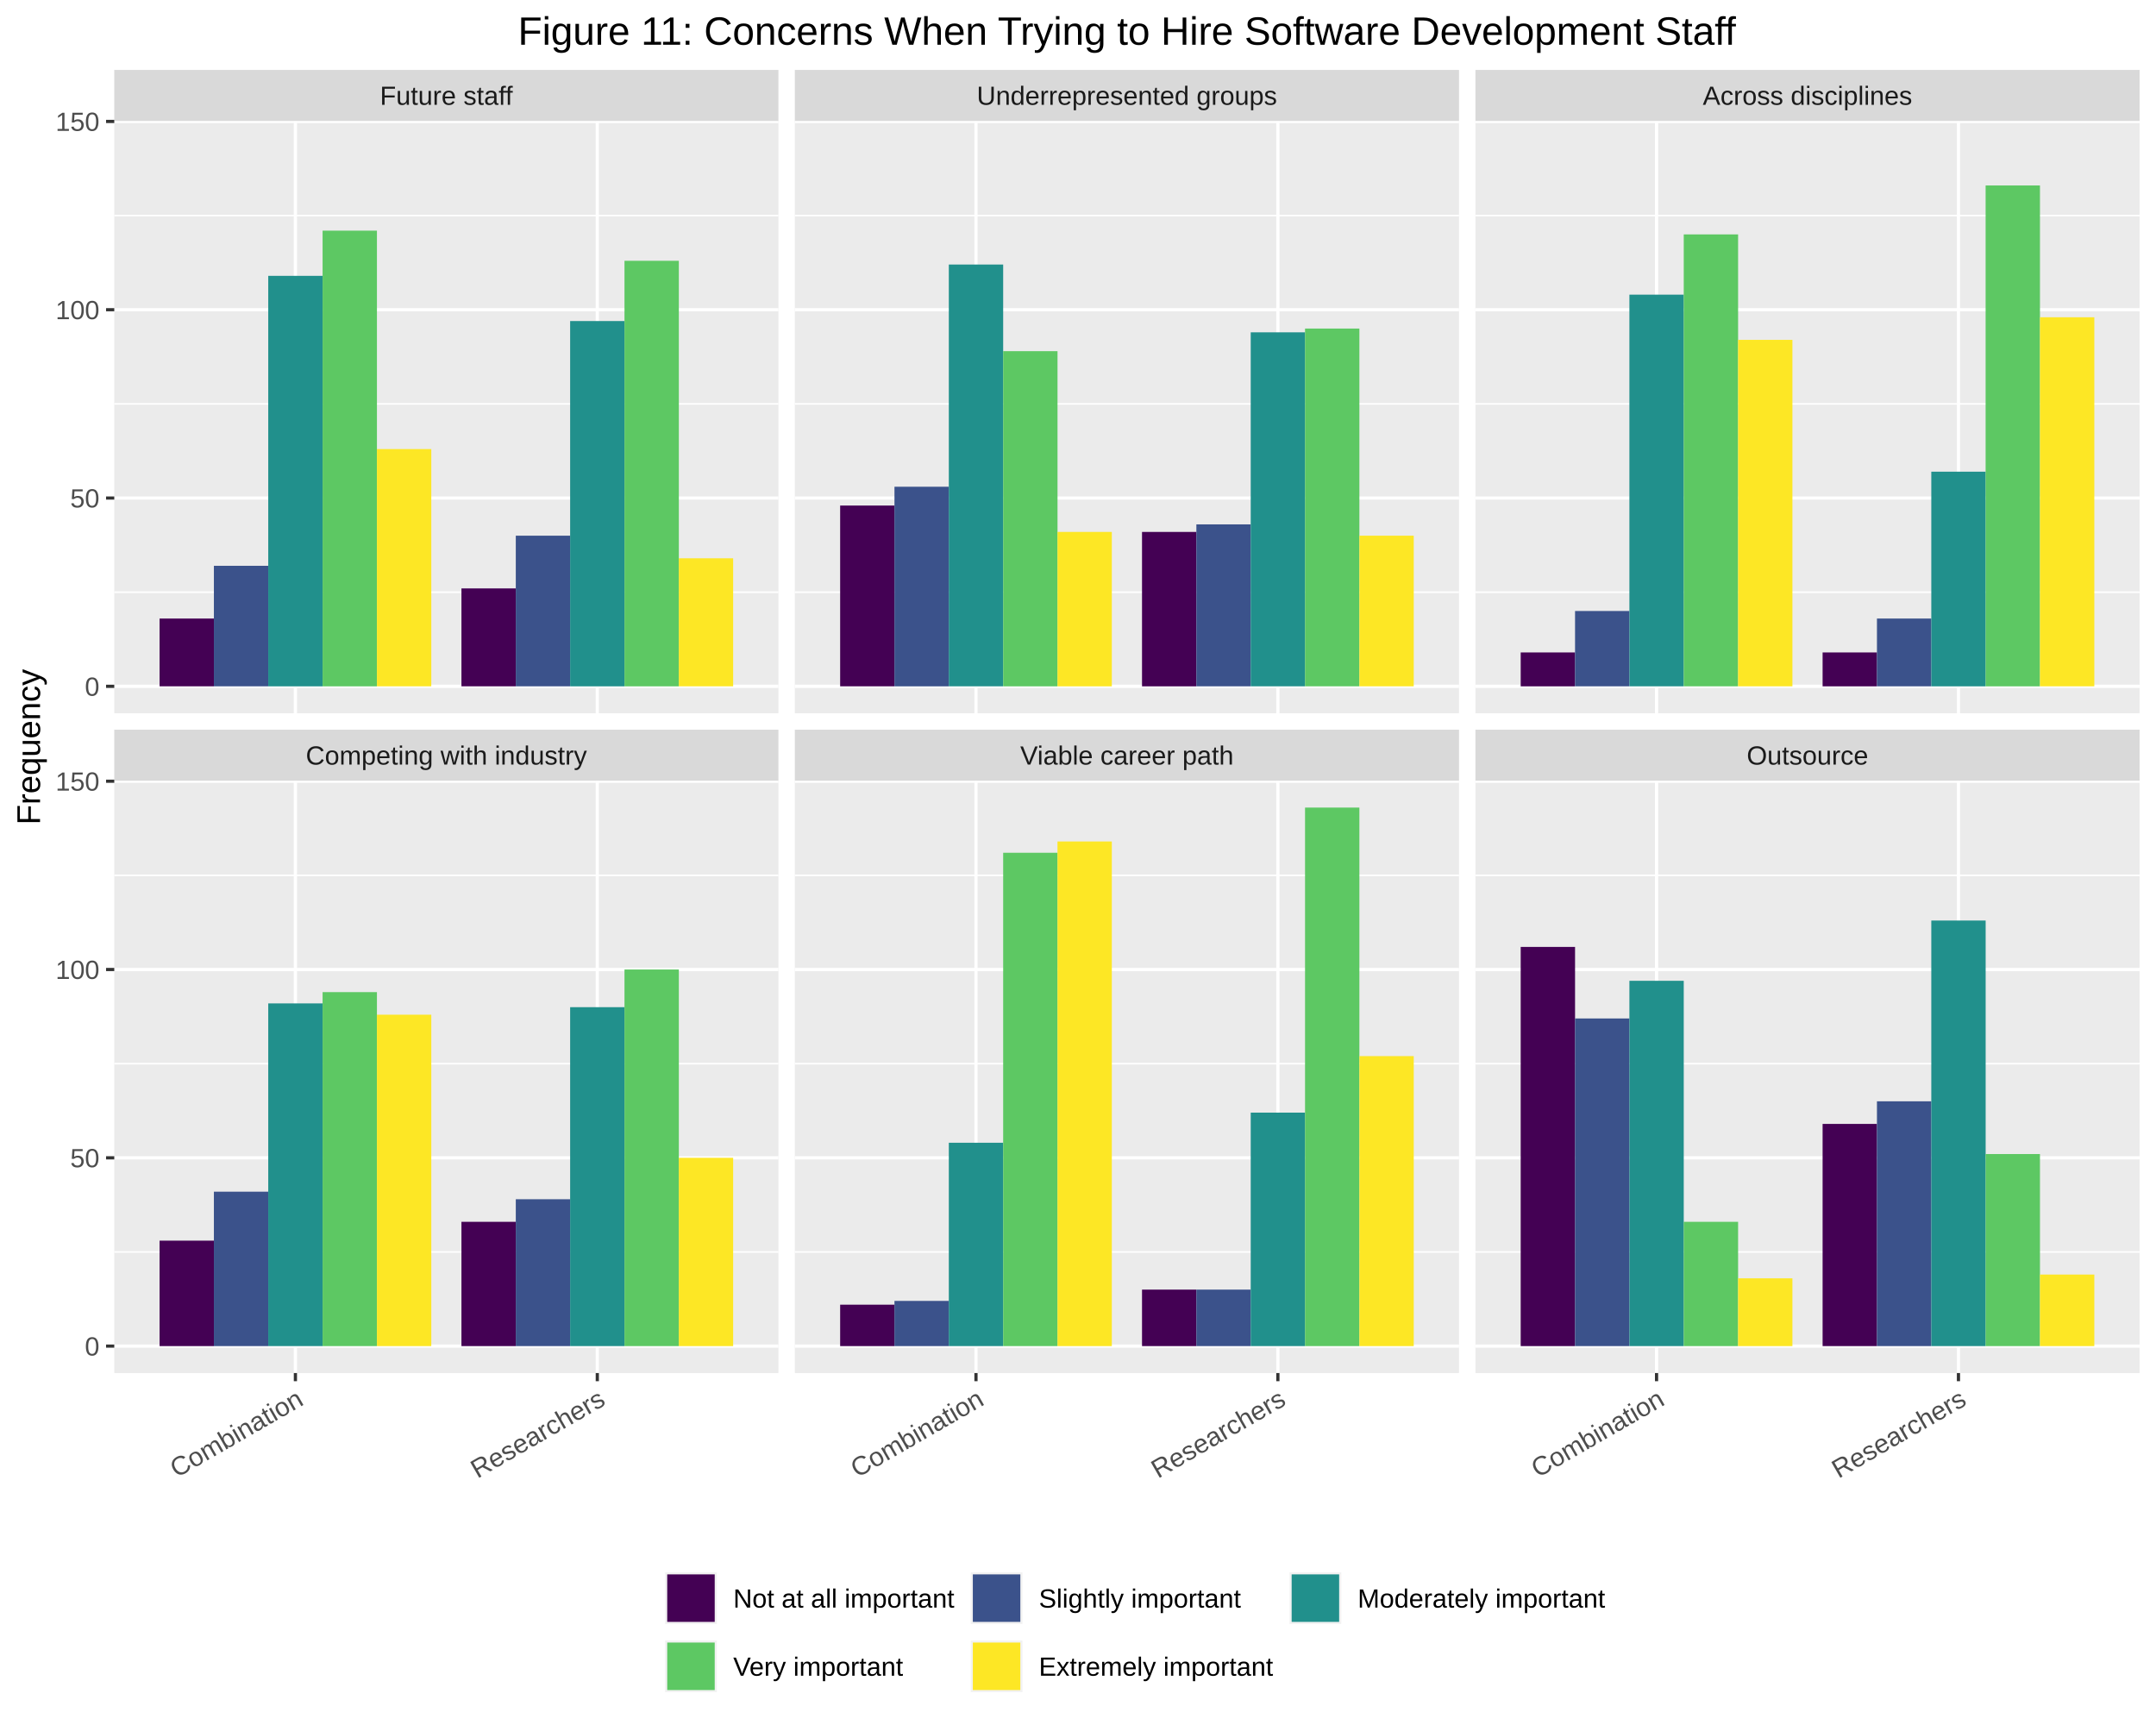
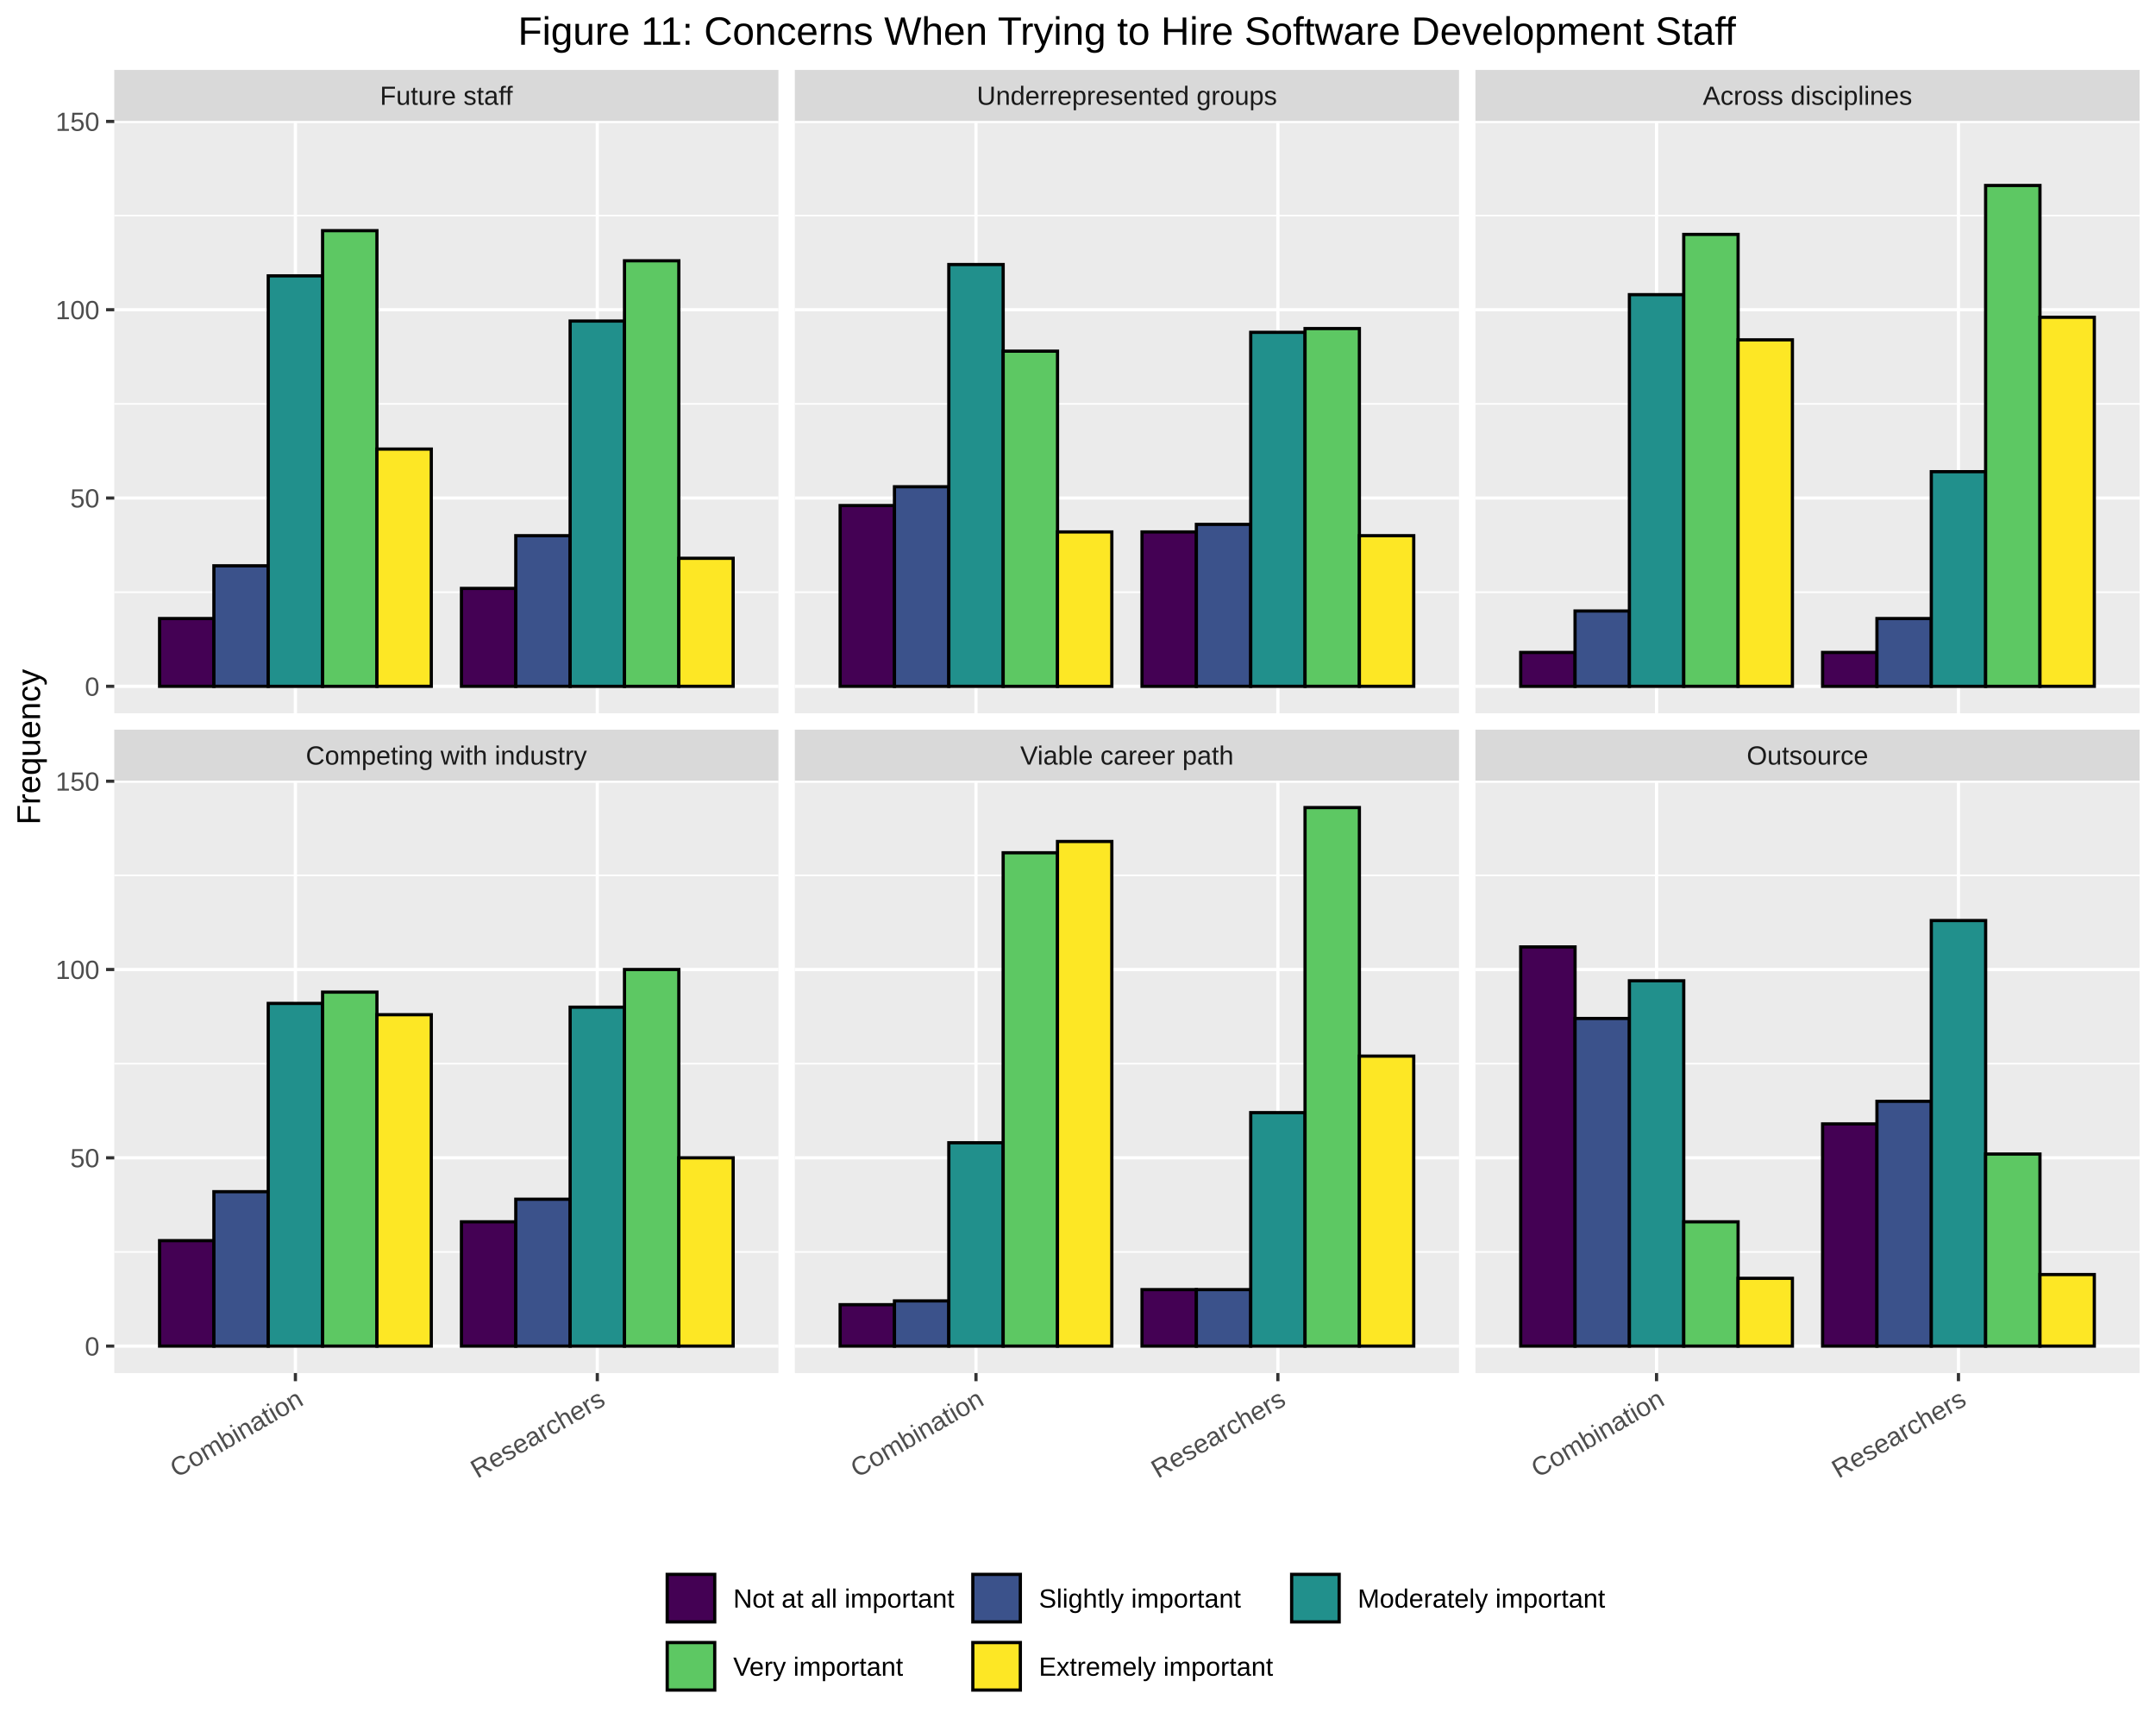
<svg xmlns="http://www.w3.org/2000/svg" class="svglite" width="720.00pt" height="576.00pt" viewBox="0 0 720.00 576.00">
  <defs>
    <style type="text/css">
    .svglite line, .svglite polyline, .svglite polygon, .svglite path, .svglite rect, .svglite circle {
      fill: none;
      stroke: #000000;
      stroke-linecap: round;
      stroke-linejoin: round;
      stroke-miterlimit: 10.00;
    }
    .svglite text {
      white-space: pre;
    }
  </style>
  </defs>
  <rect width="100%" height="100%" style="stroke: none; fill: #FFFFFF;" />
  <defs>
    <clipPath id="cpMC4wMHw3MjAuMDB8MC4wMHw1NzYuMDA=">
      <rect x="0.00" y="0.00" width="720.00" height="576.00" />
    </clipPath>
  </defs>
  <g clip-path="url(#cpMC4wMHw3MjAuMDB8MC4wMHw1NzYuMDA=)">
    <rect x="0.00" y="0.00" width="720.00" height="576.00" style="stroke-width: 1.07; stroke: #FFFFFF; fill: #FFFFFF;" />
  </g>
  <defs>
    <clipPath id="cpMzguMTZ8MjU5Ljk2fDQwLjM2fDIzOC4xNg==">
      <rect x="38.16" y="40.36" width="221.80" height="197.80" />
    </clipPath>
  </defs>
  <g clip-path="url(#cpMzguMTZ8MjU5Ljk2fDQwLjM2fDIzOC4xNg==)">
    <rect x="38.16" y="40.36" width="221.80" height="197.80" style="stroke-width: 1.07; stroke: none; fill: #EBEBEB;" />
    <polyline points="38.16,197.74 259.96,197.74 " style="stroke-width: 0.53; stroke: #FFFFFF; stroke-linecap: butt;" />
    <polyline points="38.16,134.86 259.96,134.86 " style="stroke-width: 0.53; stroke: #FFFFFF; stroke-linecap: butt;" />
    <polyline points="38.16,71.99 259.96,71.99 " style="stroke-width: 0.53; stroke: #FFFFFF; stroke-linecap: butt;" />
    <polyline points="38.16,229.17 259.96,229.17 " style="stroke-width: 1.07; stroke: #FFFFFF; stroke-linecap: butt;" />
    <polyline points="38.16,166.30 259.96,166.30 " style="stroke-width: 1.07; stroke: #FFFFFF; stroke-linecap: butt;" />
    <polyline points="38.16,103.42 259.96,103.42 " style="stroke-width: 1.07; stroke: #FFFFFF; stroke-linecap: butt;" />
    <polyline points="38.16,40.55 259.96,40.55 " style="stroke-width: 1.07; stroke: #FFFFFF; stroke-linecap: butt;" />
    <polyline points="98.65,238.16 98.65,40.36 " style="stroke-width: 1.07; stroke: #FFFFFF; stroke-linecap: butt;" />
    <polyline points="199.47,238.16 199.47,40.36 " style="stroke-width: 1.07; stroke: #FFFFFF; stroke-linecap: butt;" />
-     <rect x="53.29" y="206.54" width="18.15" height="22.63" style="stroke-width: 1.07; stroke: none; stroke-linecap: square; stroke-linejoin: miter; fill: #440154;" />
-     <rect x="71.43" y="188.93" width="18.15" height="40.24" style="stroke-width: 1.07; stroke: none; stroke-linecap: square; stroke-linejoin: miter; fill: #3B528B;" />
-     <rect x="89.58" y="92.11" width="18.15" height="137.07" style="stroke-width: 1.07; stroke: none; stroke-linecap: square; stroke-linejoin: miter; fill: #21908C;" />
-     <rect x="107.73" y="77.02" width="18.15" height="152.16" style="stroke-width: 1.07; stroke: none; stroke-linecap: square; stroke-linejoin: miter; fill: #5DC863;" />
-     <rect x="125.88" y="149.95" width="18.15" height="79.22" style="stroke-width: 1.07; stroke: none; stroke-linecap: square; stroke-linejoin: miter; fill: #FDE725;" />
-     <rect x="154.10" y="196.48" width="18.15" height="32.69" style="stroke-width: 1.07; stroke: none; stroke-linecap: square; stroke-linejoin: miter; fill: #440154;" />
-     <rect x="172.25" y="178.87" width="18.15" height="50.30" style="stroke-width: 1.07; stroke: none; stroke-linecap: square; stroke-linejoin: miter; fill: #3B528B;" />
-     <rect x="190.40" y="107.20" width="18.15" height="121.98" style="stroke-width: 1.07; stroke: none; stroke-linecap: square; stroke-linejoin: miter; fill: #21908C;" />
-     <rect x="208.55" y="87.08" width="18.15" height="142.10" style="stroke-width: 1.07; stroke: none; stroke-linecap: square; stroke-linejoin: miter; fill: #5DC863;" />
-     <rect x="226.69" y="186.42" width="18.15" height="42.75" style="stroke-width: 1.07; stroke: none; stroke-linecap: square; stroke-linejoin: miter; fill: #FDE725;" />
+     <rect x="53.29" y="206.54" width="18.15" height="22.63" style="stroke-width: 1.07; stroke-linecap: square; stroke-linejoin: miter; fill: #440154;" />
+     <rect x="71.43" y="188.93" width="18.15" height="40.24" style="stroke-width: 1.07; stroke-linecap: square; stroke-linejoin: miter; fill: #3B528B;" />
+     <rect x="89.58" y="92.11" width="18.15" height="137.07" style="stroke-width: 1.07; stroke-linecap: square; stroke-linejoin: miter; fill: #21908C;" />
+     <rect x="107.73" y="77.02" width="18.15" height="152.16" style="stroke-width: 1.07; stroke-linecap: square; stroke-linejoin: miter; fill: #5DC863;" />
+     <rect x="125.88" y="149.95" width="18.15" height="79.22" style="stroke-width: 1.07; stroke-linecap: square; stroke-linejoin: miter; fill: #FDE725;" />
+     <rect x="154.10" y="196.48" width="18.15" height="32.69" style="stroke-width: 1.07; stroke-linecap: square; stroke-linejoin: miter; fill: #440154;" />
+     <rect x="172.25" y="178.87" width="18.15" height="50.30" style="stroke-width: 1.07; stroke-linecap: square; stroke-linejoin: miter; fill: #3B528B;" />
+     <rect x="190.40" y="107.20" width="18.15" height="121.98" style="stroke-width: 1.07; stroke-linecap: square; stroke-linejoin: miter; fill: #21908C;" />
+     <rect x="208.55" y="87.08" width="18.15" height="142.10" style="stroke-width: 1.07; stroke-linecap: square; stroke-linejoin: miter; fill: #5DC863;" />
+     <rect x="226.69" y="186.42" width="18.15" height="42.75" style="stroke-width: 1.07; stroke-linecap: square; stroke-linejoin: miter; fill: #FDE725;" />
  </g>
  <g clip-path="url(#cpMC4wMHw3MjAuMDB8MC4wMHw1NzYuMDA=)">
</g>
  <defs>
    <clipPath id="cpMzguMTZ8MjU5Ljk2fDI2MC42N3w0NTguNDc=">
      <rect x="38.16" y="260.67" width="221.80" height="197.80" />
    </clipPath>
  </defs>
  <g clip-path="url(#cpMzguMTZ8MjU5Ljk2fDI2MC42N3w0NTguNDc=)">
    <rect x="38.16" y="260.67" width="221.80" height="197.80" style="stroke-width: 1.07; stroke: none; fill: #EBEBEB;" />
    <polyline points="38.16,418.04 259.96,418.04 " style="stroke-width: 0.53; stroke: #FFFFFF; stroke-linecap: butt;" />
    <polyline points="38.16,355.17 259.96,355.17 " style="stroke-width: 0.53; stroke: #FFFFFF; stroke-linecap: butt;" />
    <polyline points="38.16,292.29 259.96,292.29 " style="stroke-width: 0.53; stroke: #FFFFFF; stroke-linecap: butt;" />
    <polyline points="38.16,449.48 259.96,449.48 " style="stroke-width: 1.07; stroke: #FFFFFF; stroke-linecap: butt;" />
    <polyline points="38.16,386.61 259.96,386.61 " style="stroke-width: 1.07; stroke: #FFFFFF; stroke-linecap: butt;" />
    <polyline points="38.16,323.73 259.96,323.73 " style="stroke-width: 1.07; stroke: #FFFFFF; stroke-linecap: butt;" />
    <polyline points="38.16,260.86 259.96,260.86 " style="stroke-width: 1.07; stroke: #FFFFFF; stroke-linecap: butt;" />
    <polyline points="98.65,458.47 98.65,260.67 " style="stroke-width: 1.07; stroke: #FFFFFF; stroke-linecap: butt;" />
    <polyline points="199.47,458.47 199.47,260.67 " style="stroke-width: 1.07; stroke: #FFFFFF; stroke-linecap: butt;" />
-     <rect x="53.29" y="414.27" width="18.15" height="35.21" style="stroke-width: 1.07; stroke: none; stroke-linecap: square; stroke-linejoin: miter; fill: #440154;" />
-     <rect x="71.43" y="397.92" width="18.15" height="51.56" style="stroke-width: 1.07; stroke: none; stroke-linecap: square; stroke-linejoin: miter; fill: #3B528B;" />
-     <rect x="89.58" y="335.05" width="18.15" height="114.43" style="stroke-width: 1.07; stroke: none; stroke-linecap: square; stroke-linejoin: miter; fill: #21908C;" />
-     <rect x="107.73" y="331.28" width="18.15" height="118.20" style="stroke-width: 1.07; stroke: none; stroke-linecap: square; stroke-linejoin: miter; fill: #5DC863;" />
-     <rect x="125.88" y="338.82" width="18.15" height="110.66" style="stroke-width: 1.07; stroke: none; stroke-linecap: square; stroke-linejoin: miter; fill: #FDE725;" />
-     <rect x="154.10" y="407.98" width="18.15" height="41.50" style="stroke-width: 1.07; stroke: none; stroke-linecap: square; stroke-linejoin: miter; fill: #440154;" />
-     <rect x="172.25" y="400.44" width="18.15" height="49.04" style="stroke-width: 1.07; stroke: none; stroke-linecap: square; stroke-linejoin: miter; fill: #3B528B;" />
-     <rect x="190.40" y="336.31" width="18.15" height="113.17" style="stroke-width: 1.07; stroke: none; stroke-linecap: square; stroke-linejoin: miter; fill: #21908C;" />
-     <rect x="208.55" y="323.73" width="18.15" height="125.75" style="stroke-width: 1.07; stroke: none; stroke-linecap: square; stroke-linejoin: miter; fill: #5DC863;" />
-     <rect x="226.69" y="386.61" width="18.15" height="62.87" style="stroke-width: 1.07; stroke: none; stroke-linecap: square; stroke-linejoin: miter; fill: #FDE725;" />
+     <rect x="53.29" y="414.27" width="18.15" height="35.21" style="stroke-width: 1.07; stroke-linecap: square; stroke-linejoin: miter; fill: #440154;" />
+     <rect x="71.43" y="397.92" width="18.15" height="51.56" style="stroke-width: 1.07; stroke-linecap: square; stroke-linejoin: miter; fill: #3B528B;" />
+     <rect x="89.58" y="335.05" width="18.15" height="114.43" style="stroke-width: 1.07; stroke-linecap: square; stroke-linejoin: miter; fill: #21908C;" />
+     <rect x="107.73" y="331.28" width="18.15" height="118.20" style="stroke-width: 1.07; stroke-linecap: square; stroke-linejoin: miter; fill: #5DC863;" />
+     <rect x="125.88" y="338.82" width="18.15" height="110.66" style="stroke-width: 1.07; stroke-linecap: square; stroke-linejoin: miter; fill: #FDE725;" />
+     <rect x="154.10" y="407.98" width="18.15" height="41.50" style="stroke-width: 1.07; stroke-linecap: square; stroke-linejoin: miter; fill: #440154;" />
+     <rect x="172.25" y="400.44" width="18.15" height="49.04" style="stroke-width: 1.07; stroke-linecap: square; stroke-linejoin: miter; fill: #3B528B;" />
+     <rect x="190.40" y="336.31" width="18.15" height="113.17" style="stroke-width: 1.07; stroke-linecap: square; stroke-linejoin: miter; fill: #21908C;" />
+     <rect x="208.55" y="323.73" width="18.15" height="125.75" style="stroke-width: 1.07; stroke-linecap: square; stroke-linejoin: miter; fill: #5DC863;" />
+     <rect x="226.69" y="386.61" width="18.15" height="62.87" style="stroke-width: 1.07; stroke-linecap: square; stroke-linejoin: miter; fill: #FDE725;" />
  </g>
  <g clip-path="url(#cpMC4wMHw3MjAuMDB8MC4wMHw1NzYuMDA=)">
</g>
  <defs>
    <clipPath id="cpMjY1LjQ0fDQ4Ny4yNHw0MC4zNnwyMzguMTY=">
      <rect x="265.44" y="40.36" width="221.80" height="197.80" />
    </clipPath>
  </defs>
  <g clip-path="url(#cpMjY1LjQ0fDQ4Ny4yNHw0MC4zNnwyMzguMTY=)">
    <rect x="265.44" y="40.36" width="221.80" height="197.80" style="stroke-width: 1.07; stroke: none; fill: #EBEBEB;" />
    <polyline points="265.44,197.74 487.24,197.74 " style="stroke-width: 0.53; stroke: #FFFFFF; stroke-linecap: butt;" />
    <polyline points="265.44,134.86 487.24,134.86 " style="stroke-width: 0.53; stroke: #FFFFFF; stroke-linecap: butt;" />
    <polyline points="265.44,71.99 487.24,71.99 " style="stroke-width: 0.53; stroke: #FFFFFF; stroke-linecap: butt;" />
    <polyline points="265.44,229.17 487.24,229.17 " style="stroke-width: 1.07; stroke: #FFFFFF; stroke-linecap: butt;" />
    <polyline points="265.44,166.30 487.24,166.30 " style="stroke-width: 1.07; stroke: #FFFFFF; stroke-linecap: butt;" />
    <polyline points="265.44,103.42 487.24,103.42 " style="stroke-width: 1.07; stroke: #FFFFFF; stroke-linecap: butt;" />
    <polyline points="265.44,40.55 487.24,40.55 " style="stroke-width: 1.07; stroke: #FFFFFF; stroke-linecap: butt;" />
    <polyline points="325.93,238.16 325.93,40.36 " style="stroke-width: 1.07; stroke: #FFFFFF; stroke-linecap: butt;" />
    <polyline points="426.75,238.16 426.75,40.36 " style="stroke-width: 1.07; stroke: #FFFFFF; stroke-linecap: butt;" />
-     <rect x="280.57" y="168.81" width="18.15" height="60.36" style="stroke-width: 1.07; stroke: none; stroke-linecap: square; stroke-linejoin: miter; fill: #440154;" />
-     <rect x="298.71" y="162.53" width="18.15" height="66.65" style="stroke-width: 1.07; stroke: none; stroke-linecap: square; stroke-linejoin: miter; fill: #3B528B;" />
-     <rect x="316.86" y="88.33" width="18.15" height="140.84" style="stroke-width: 1.07; stroke: none; stroke-linecap: square; stroke-linejoin: miter; fill: #21908C;" />
-     <rect x="335.01" y="117.26" width="18.15" height="111.92" style="stroke-width: 1.07; stroke: none; stroke-linecap: square; stroke-linejoin: miter; fill: #5DC863;" />
-     <rect x="353.15" y="177.62" width="18.15" height="51.56" style="stroke-width: 1.07; stroke: none; stroke-linecap: square; stroke-linejoin: miter; fill: #FDE725;" />
-     <rect x="381.38" y="177.62" width="18.15" height="51.56" style="stroke-width: 1.07; stroke: none; stroke-linecap: square; stroke-linejoin: miter; fill: #440154;" />
-     <rect x="399.53" y="175.10" width="18.15" height="54.07" style="stroke-width: 1.07; stroke: none; stroke-linecap: square; stroke-linejoin: miter; fill: #3B528B;" />
-     <rect x="417.68" y="110.97" width="18.15" height="118.20" style="stroke-width: 1.07; stroke: none; stroke-linecap: square; stroke-linejoin: miter; fill: #21908C;" />
-     <rect x="435.82" y="109.71" width="18.15" height="119.46" style="stroke-width: 1.07; stroke: none; stroke-linecap: square; stroke-linejoin: miter; fill: #5DC863;" />
-     <rect x="453.97" y="178.87" width="18.15" height="50.30" style="stroke-width: 1.07; stroke: none; stroke-linecap: square; stroke-linejoin: miter; fill: #FDE725;" />
+     <rect x="280.57" y="168.81" width="18.15" height="60.36" style="stroke-width: 1.07; stroke-linecap: square; stroke-linejoin: miter; fill: #440154;" />
+     <rect x="298.71" y="162.53" width="18.15" height="66.65" style="stroke-width: 1.07; stroke-linecap: square; stroke-linejoin: miter; fill: #3B528B;" />
+     <rect x="316.86" y="88.33" width="18.15" height="140.84" style="stroke-width: 1.07; stroke-linecap: square; stroke-linejoin: miter; fill: #21908C;" />
+     <rect x="335.01" y="117.26" width="18.15" height="111.92" style="stroke-width: 1.07; stroke-linecap: square; stroke-linejoin: miter; fill: #5DC863;" />
+     <rect x="353.15" y="177.62" width="18.15" height="51.56" style="stroke-width: 1.07; stroke-linecap: square; stroke-linejoin: miter; fill: #FDE725;" />
+     <rect x="381.38" y="177.62" width="18.15" height="51.56" style="stroke-width: 1.07; stroke-linecap: square; stroke-linejoin: miter; fill: #440154;" />
+     <rect x="399.53" y="175.10" width="18.15" height="54.07" style="stroke-width: 1.07; stroke-linecap: square; stroke-linejoin: miter; fill: #3B528B;" />
+     <rect x="417.68" y="110.97" width="18.15" height="118.20" style="stroke-width: 1.07; stroke-linecap: square; stroke-linejoin: miter; fill: #21908C;" />
+     <rect x="435.82" y="109.71" width="18.15" height="119.46" style="stroke-width: 1.07; stroke-linecap: square; stroke-linejoin: miter; fill: #5DC863;" />
+     <rect x="453.97" y="178.87" width="18.15" height="50.30" style="stroke-width: 1.07; stroke-linecap: square; stroke-linejoin: miter; fill: #FDE725;" />
  </g>
  <g clip-path="url(#cpMC4wMHw3MjAuMDB8MC4wMHw1NzYuMDA=)">
</g>
  <defs>
    <clipPath id="cpMjY1LjQ0fDQ4Ny4yNHwyNjAuNjd8NDU4LjQ3">
      <rect x="265.44" y="260.67" width="221.80" height="197.80" />
    </clipPath>
  </defs>
  <g clip-path="url(#cpMjY1LjQ0fDQ4Ny4yNHwyNjAuNjd8NDU4LjQ3)">
    <rect x="265.44" y="260.67" width="221.80" height="197.80" style="stroke-width: 1.07; stroke: none; fill: #EBEBEB;" />
    <polyline points="265.44,418.04 487.24,418.04 " style="stroke-width: 0.53; stroke: #FFFFFF; stroke-linecap: butt;" />
    <polyline points="265.44,355.17 487.24,355.17 " style="stroke-width: 0.53; stroke: #FFFFFF; stroke-linecap: butt;" />
    <polyline points="265.44,292.29 487.24,292.29 " style="stroke-width: 0.53; stroke: #FFFFFF; stroke-linecap: butt;" />
    <polyline points="265.44,449.48 487.24,449.48 " style="stroke-width: 1.07; stroke: #FFFFFF; stroke-linecap: butt;" />
    <polyline points="265.44,386.61 487.24,386.61 " style="stroke-width: 1.07; stroke: #FFFFFF; stroke-linecap: butt;" />
    <polyline points="265.44,323.73 487.24,323.73 " style="stroke-width: 1.07; stroke: #FFFFFF; stroke-linecap: butt;" />
    <polyline points="265.44,260.86 487.24,260.86 " style="stroke-width: 1.07; stroke: #FFFFFF; stroke-linecap: butt;" />
    <polyline points="325.93,458.47 325.93,260.67 " style="stroke-width: 1.07; stroke: #FFFFFF; stroke-linecap: butt;" />
    <polyline points="426.75,458.47 426.75,260.67 " style="stroke-width: 1.07; stroke: #FFFFFF; stroke-linecap: butt;" />
-     <rect x="280.57" y="435.65" width="18.15" height="13.83" style="stroke-width: 1.07; stroke: none; stroke-linecap: square; stroke-linejoin: miter; fill: #440154;" />
-     <rect x="298.71" y="434.39" width="18.15" height="15.09" style="stroke-width: 1.07; stroke: none; stroke-linecap: square; stroke-linejoin: miter; fill: #3B528B;" />
-     <rect x="316.86" y="381.58" width="18.15" height="67.90" style="stroke-width: 1.07; stroke: none; stroke-linecap: square; stroke-linejoin: miter; fill: #21908C;" />
-     <rect x="335.01" y="284.75" width="18.15" height="164.73" style="stroke-width: 1.07; stroke: none; stroke-linecap: square; stroke-linejoin: miter; fill: #5DC863;" />
-     <rect x="353.15" y="280.98" width="18.15" height="168.50" style="stroke-width: 1.07; stroke: none; stroke-linecap: square; stroke-linejoin: miter; fill: #FDE725;" />
-     <rect x="381.38" y="430.62" width="18.15" height="18.86" style="stroke-width: 1.07; stroke: none; stroke-linecap: square; stroke-linejoin: miter; fill: #440154;" />
-     <rect x="399.53" y="430.62" width="18.15" height="18.86" style="stroke-width: 1.07; stroke: none; stroke-linecap: square; stroke-linejoin: miter; fill: #3B528B;" />
-     <rect x="417.68" y="371.52" width="18.15" height="77.96" style="stroke-width: 1.07; stroke: none; stroke-linecap: square; stroke-linejoin: miter; fill: #21908C;" />
-     <rect x="435.82" y="269.66" width="18.15" height="179.82" style="stroke-width: 1.07; stroke: none; stroke-linecap: square; stroke-linejoin: miter; fill: #5DC863;" />
-     <rect x="453.97" y="352.65" width="18.15" height="96.83" style="stroke-width: 1.07; stroke: none; stroke-linecap: square; stroke-linejoin: miter; fill: #FDE725;" />
+     <rect x="280.57" y="435.65" width="18.15" height="13.83" style="stroke-width: 1.07; stroke-linecap: square; stroke-linejoin: miter; fill: #440154;" />
+     <rect x="298.71" y="434.39" width="18.15" height="15.09" style="stroke-width: 1.07; stroke-linecap: square; stroke-linejoin: miter; fill: #3B528B;" />
+     <rect x="316.86" y="381.58" width="18.15" height="67.90" style="stroke-width: 1.07; stroke-linecap: square; stroke-linejoin: miter; fill: #21908C;" />
+     <rect x="335.01" y="284.75" width="18.15" height="164.73" style="stroke-width: 1.07; stroke-linecap: square; stroke-linejoin: miter; fill: #5DC863;" />
+     <rect x="353.15" y="280.98" width="18.15" height="168.50" style="stroke-width: 1.07; stroke-linecap: square; stroke-linejoin: miter; fill: #FDE725;" />
+     <rect x="381.38" y="430.62" width="18.15" height="18.86" style="stroke-width: 1.07; stroke-linecap: square; stroke-linejoin: miter; fill: #440154;" />
+     <rect x="399.53" y="430.62" width="18.15" height="18.86" style="stroke-width: 1.07; stroke-linecap: square; stroke-linejoin: miter; fill: #3B528B;" />
+     <rect x="417.68" y="371.52" width="18.15" height="77.96" style="stroke-width: 1.07; stroke-linecap: square; stroke-linejoin: miter; fill: #21908C;" />
+     <rect x="435.82" y="269.66" width="18.15" height="179.82" style="stroke-width: 1.07; stroke-linecap: square; stroke-linejoin: miter; fill: #5DC863;" />
+     <rect x="453.97" y="352.65" width="18.15" height="96.83" style="stroke-width: 1.07; stroke-linecap: square; stroke-linejoin: miter; fill: #FDE725;" />
  </g>
  <g clip-path="url(#cpMC4wMHw3MjAuMDB8MC4wMHw1NzYuMDA=)">
</g>
  <defs>
    <clipPath id="cpNDkyLjcyfDcxNC41Mnw0MC4zNnwyMzguMTY=">
      <rect x="492.72" y="40.36" width="221.80" height="197.80" />
    </clipPath>
  </defs>
  <g clip-path="url(#cpNDkyLjcyfDcxNC41Mnw0MC4zNnwyMzguMTY=)">
    <rect x="492.72" y="40.36" width="221.80" height="197.80" style="stroke-width: 1.07; stroke: none; fill: #EBEBEB;" />
    <polyline points="492.72,197.74 714.52,197.74 " style="stroke-width: 0.53; stroke: #FFFFFF; stroke-linecap: butt;" />
    <polyline points="492.72,134.86 714.52,134.86 " style="stroke-width: 0.53; stroke: #FFFFFF; stroke-linecap: butt;" />
    <polyline points="492.72,71.99 714.52,71.99 " style="stroke-width: 0.53; stroke: #FFFFFF; stroke-linecap: butt;" />
    <polyline points="492.72,229.17 714.52,229.17 " style="stroke-width: 1.07; stroke: #FFFFFF; stroke-linecap: butt;" />
    <polyline points="492.72,166.30 714.52,166.30 " style="stroke-width: 1.07; stroke: #FFFFFF; stroke-linecap: butt;" />
    <polyline points="492.72,103.42 714.52,103.42 " style="stroke-width: 1.07; stroke: #FFFFFF; stroke-linecap: butt;" />
    <polyline points="492.72,40.55 714.52,40.55 " style="stroke-width: 1.07; stroke: #FFFFFF; stroke-linecap: butt;" />
    <polyline points="553.21,238.16 553.21,40.36 " style="stroke-width: 1.07; stroke: #FFFFFF; stroke-linecap: butt;" />
    <polyline points="654.03,238.16 654.03,40.36 " style="stroke-width: 1.07; stroke: #FFFFFF; stroke-linecap: butt;" />
-     <rect x="507.84" y="217.86" width="18.15" height="11.32" style="stroke-width: 1.07; stroke: none; stroke-linecap: square; stroke-linejoin: miter; fill: #440154;" />
-     <rect x="525.99" y="204.02" width="18.15" height="25.15" style="stroke-width: 1.07; stroke: none; stroke-linecap: square; stroke-linejoin: miter; fill: #3B528B;" />
-     <rect x="544.14" y="98.39" width="18.15" height="130.78" style="stroke-width: 1.07; stroke: none; stroke-linecap: square; stroke-linejoin: miter; fill: #21908C;" />
-     <rect x="562.29" y="78.27" width="18.15" height="150.90" style="stroke-width: 1.07; stroke: none; stroke-linecap: square; stroke-linejoin: miter; fill: #5DC863;" />
-     <rect x="580.43" y="113.48" width="18.15" height="115.69" style="stroke-width: 1.07; stroke: none; stroke-linecap: square; stroke-linejoin: miter; fill: #FDE725;" />
-     <rect x="608.66" y="217.86" width="18.15" height="11.32" style="stroke-width: 1.07; stroke: none; stroke-linecap: square; stroke-linejoin: miter; fill: #440154;" />
-     <rect x="626.81" y="206.54" width="18.15" height="22.63" style="stroke-width: 1.07; stroke: none; stroke-linecap: square; stroke-linejoin: miter; fill: #3B528B;" />
-     <rect x="644.96" y="157.50" width="18.15" height="71.68" style="stroke-width: 1.07; stroke: none; stroke-linecap: square; stroke-linejoin: miter; fill: #21908C;" />
-     <rect x="663.10" y="61.93" width="18.15" height="167.25" style="stroke-width: 1.07; stroke: none; stroke-linecap: square; stroke-linejoin: miter; fill: #5DC863;" />
-     <rect x="681.25" y="105.94" width="18.15" height="123.23" style="stroke-width: 1.07; stroke: none; stroke-linecap: square; stroke-linejoin: miter; fill: #FDE725;" />
+     <rect x="507.84" y="217.86" width="18.15" height="11.32" style="stroke-width: 1.07; stroke-linecap: square; stroke-linejoin: miter; fill: #440154;" />
+     <rect x="525.99" y="204.02" width="18.15" height="25.15" style="stroke-width: 1.07; stroke-linecap: square; stroke-linejoin: miter; fill: #3B528B;" />
+     <rect x="544.14" y="98.39" width="18.15" height="130.78" style="stroke-width: 1.07; stroke-linecap: square; stroke-linejoin: miter; fill: #21908C;" />
+     <rect x="562.29" y="78.27" width="18.15" height="150.90" style="stroke-width: 1.07; stroke-linecap: square; stroke-linejoin: miter; fill: #5DC863;" />
+     <rect x="580.43" y="113.48" width="18.15" height="115.69" style="stroke-width: 1.07; stroke-linecap: square; stroke-linejoin: miter; fill: #FDE725;" />
+     <rect x="608.66" y="217.86" width="18.15" height="11.32" style="stroke-width: 1.07; stroke-linecap: square; stroke-linejoin: miter; fill: #440154;" />
+     <rect x="626.81" y="206.54" width="18.15" height="22.63" style="stroke-width: 1.07; stroke-linecap: square; stroke-linejoin: miter; fill: #3B528B;" />
+     <rect x="644.96" y="157.50" width="18.15" height="71.68" style="stroke-width: 1.07; stroke-linecap: square; stroke-linejoin: miter; fill: #21908C;" />
+     <rect x="663.10" y="61.93" width="18.15" height="167.25" style="stroke-width: 1.07; stroke-linecap: square; stroke-linejoin: miter; fill: #5DC863;" />
+     <rect x="681.25" y="105.94" width="18.15" height="123.23" style="stroke-width: 1.07; stroke-linecap: square; stroke-linejoin: miter; fill: #FDE725;" />
  </g>
  <g clip-path="url(#cpMC4wMHw3MjAuMDB8MC4wMHw1NzYuMDA=)">
</g>
  <defs>
    <clipPath id="cpNDkyLjcyfDcxNC41MnwyNjAuNjd8NDU4LjQ3">
      <rect x="492.72" y="260.67" width="221.80" height="197.80" />
    </clipPath>
  </defs>
  <g clip-path="url(#cpNDkyLjcyfDcxNC41MnwyNjAuNjd8NDU4LjQ3)">
    <rect x="492.72" y="260.67" width="221.80" height="197.80" style="stroke-width: 1.07; stroke: none; fill: #EBEBEB;" />
    <polyline points="492.72,418.04 714.52,418.04 " style="stroke-width: 0.53; stroke: #FFFFFF; stroke-linecap: butt;" />
    <polyline points="492.72,355.17 714.52,355.17 " style="stroke-width: 0.53; stroke: #FFFFFF; stroke-linecap: butt;" />
    <polyline points="492.72,292.29 714.52,292.29 " style="stroke-width: 0.53; stroke: #FFFFFF; stroke-linecap: butt;" />
    <polyline points="492.72,449.48 714.52,449.48 " style="stroke-width: 1.07; stroke: #FFFFFF; stroke-linecap: butt;" />
    <polyline points="492.72,386.61 714.52,386.61 " style="stroke-width: 1.07; stroke: #FFFFFF; stroke-linecap: butt;" />
    <polyline points="492.72,323.73 714.52,323.73 " style="stroke-width: 1.07; stroke: #FFFFFF; stroke-linecap: butt;" />
    <polyline points="492.72,260.86 714.52,260.86 " style="stroke-width: 1.07; stroke: #FFFFFF; stroke-linecap: butt;" />
    <polyline points="553.21,458.47 553.21,260.67 " style="stroke-width: 1.07; stroke: #FFFFFF; stroke-linecap: butt;" />
    <polyline points="654.03,458.47 654.03,260.67 " style="stroke-width: 1.07; stroke: #FFFFFF; stroke-linecap: butt;" />
-     <rect x="507.84" y="316.19" width="18.15" height="133.29" style="stroke-width: 1.07; stroke: none; stroke-linecap: square; stroke-linejoin: miter; fill: #440154;" />
-     <rect x="525.99" y="340.08" width="18.15" height="109.40" style="stroke-width: 1.07; stroke: none; stroke-linecap: square; stroke-linejoin: miter; fill: #3B528B;" />
-     <rect x="544.14" y="327.50" width="18.15" height="121.98" style="stroke-width: 1.07; stroke: none; stroke-linecap: square; stroke-linejoin: miter; fill: #21908C;" />
-     <rect x="562.29" y="407.98" width="18.15" height="41.50" style="stroke-width: 1.07; stroke: none; stroke-linecap: square; stroke-linejoin: miter; fill: #5DC863;" />
-     <rect x="580.43" y="426.85" width="18.15" height="22.63" style="stroke-width: 1.07; stroke: none; stroke-linecap: square; stroke-linejoin: miter; fill: #FDE725;" />
-     <rect x="608.66" y="375.29" width="18.15" height="74.19" style="stroke-width: 1.07; stroke: none; stroke-linecap: square; stroke-linejoin: miter; fill: #440154;" />
-     <rect x="626.81" y="367.74" width="18.15" height="81.74" style="stroke-width: 1.07; stroke: none; stroke-linecap: square; stroke-linejoin: miter; fill: #3B528B;" />
-     <rect x="644.96" y="307.38" width="18.15" height="142.10" style="stroke-width: 1.07; stroke: none; stroke-linecap: square; stroke-linejoin: miter; fill: #21908C;" />
-     <rect x="663.10" y="385.35" width="18.15" height="64.13" style="stroke-width: 1.07; stroke: none; stroke-linecap: square; stroke-linejoin: miter; fill: #5DC863;" />
-     <rect x="681.25" y="425.59" width="18.15" height="23.89" style="stroke-width: 1.07; stroke: none; stroke-linecap: square; stroke-linejoin: miter; fill: #FDE725;" />
+     <rect x="507.84" y="316.19" width="18.15" height="133.29" style="stroke-width: 1.07; stroke-linecap: square; stroke-linejoin: miter; fill: #440154;" />
+     <rect x="525.99" y="340.08" width="18.15" height="109.40" style="stroke-width: 1.07; stroke-linecap: square; stroke-linejoin: miter; fill: #3B528B;" />
+     <rect x="544.14" y="327.50" width="18.15" height="121.98" style="stroke-width: 1.07; stroke-linecap: square; stroke-linejoin: miter; fill: #21908C;" />
+     <rect x="562.29" y="407.98" width="18.15" height="41.50" style="stroke-width: 1.07; stroke-linecap: square; stroke-linejoin: miter; fill: #5DC863;" />
+     <rect x="580.43" y="426.85" width="18.15" height="22.63" style="stroke-width: 1.07; stroke-linecap: square; stroke-linejoin: miter; fill: #FDE725;" />
+     <rect x="608.66" y="375.29" width="18.15" height="74.19" style="stroke-width: 1.07; stroke-linecap: square; stroke-linejoin: miter; fill: #440154;" />
+     <rect x="626.81" y="367.74" width="18.15" height="81.74" style="stroke-width: 1.07; stroke-linecap: square; stroke-linejoin: miter; fill: #3B528B;" />
+     <rect x="644.96" y="307.38" width="18.15" height="142.10" style="stroke-width: 1.07; stroke-linecap: square; stroke-linejoin: miter; fill: #21908C;" />
+     <rect x="663.10" y="385.35" width="18.15" height="64.13" style="stroke-width: 1.07; stroke-linecap: square; stroke-linejoin: miter; fill: #5DC863;" />
+     <rect x="681.25" y="425.59" width="18.15" height="23.89" style="stroke-width: 1.07; stroke-linecap: square; stroke-linejoin: miter; fill: #FDE725;" />
  </g>
  <g clip-path="url(#cpMC4wMHw3MjAuMDB8MC4wMHw1NzYuMDA=)">
</g>
  <defs>
    <clipPath id="cpMzguMTZ8MjU5Ljk2fDI0My42NHwyNjAuNjc=">
      <rect x="38.16" y="243.64" width="221.80" height="17.03" />
    </clipPath>
  </defs>
  <g clip-path="url(#cpMzguMTZ8MjU5Ljk2fDI0My42NHwyNjAuNjc=)">
    <rect x="38.16" y="243.64" width="221.80" height="17.03" style="stroke-width: 1.07; stroke: none; fill: #D9D9D9;" />
    <text x="149.06" y="255.31" text-anchor="middle" style="font-size: 8.80px;fill: #1A1A1A; font-family: &quot;Arial&quot;;" textLength="93.88px" lengthAdjust="spacingAndGlyphs">Competing with industry</text>
  </g>
  <g clip-path="url(#cpMC4wMHw3MjAuMDB8MC4wMHw1NzYuMDA=)">
</g>
  <defs>
    <clipPath id="cpMjY1LjQ0fDQ4Ny4yNHwyNDMuNjR8MjYwLjY3">
      <rect x="265.44" y="243.64" width="221.80" height="17.03" />
    </clipPath>
  </defs>
  <g clip-path="url(#cpMjY1LjQ0fDQ4Ny4yNHwyNDMuNjR8MjYwLjY3)">
    <rect x="265.44" y="243.64" width="221.80" height="17.03" style="stroke-width: 1.07; stroke: none; fill: #D9D9D9;" />
    <text x="376.34" y="255.31" text-anchor="middle" style="font-size: 8.80px;fill: #1A1A1A; font-family: &quot;Arial&quot;;" textLength="71.42px" lengthAdjust="spacingAndGlyphs">Viable career path</text>
  </g>
  <g clip-path="url(#cpMC4wMHw3MjAuMDB8MC4wMHw1NzYuMDA=)">
</g>
  <defs>
    <clipPath id="cpNDkyLjcyfDcxNC41MnwyNDMuNjR8MjYwLjY3">
      <rect x="492.72" y="243.64" width="221.80" height="17.03" />
    </clipPath>
  </defs>
  <g clip-path="url(#cpNDkyLjcyfDcxNC41MnwyNDMuNjR8MjYwLjY3)">
    <rect x="492.72" y="243.64" width="221.80" height="17.03" style="stroke-width: 1.07; stroke: none; fill: #D9D9D9;" />
    <text x="603.62" y="255.31" text-anchor="middle" style="font-size: 8.80px;fill: #1A1A1A; font-family: &quot;Arial&quot;;" textLength="40.59px" lengthAdjust="spacingAndGlyphs">Outsource</text>
  </g>
  <g clip-path="url(#cpMC4wMHw3MjAuMDB8MC4wMHw1NzYuMDA=)">
</g>
  <defs>
    <clipPath id="cpMzguMTZ8MjU5Ljk2fDIzLjM0fDQwLjM2">
      <rect x="38.16" y="23.34" width="221.80" height="17.03" />
    </clipPath>
  </defs>
  <g clip-path="url(#cpMzguMTZ8MjU5Ljk2fDIzLjM0fDQwLjM2)">
    <rect x="38.16" y="23.34" width="221.80" height="17.03" style="stroke-width: 1.07; stroke: none; fill: #D9D9D9;" />
    <text x="149.06" y="35.00" text-anchor="middle" style="font-size: 8.80px;fill: #1A1A1A; font-family: &quot;Arial&quot;;" textLength="44.49px" lengthAdjust="spacingAndGlyphs">Future staff</text>
  </g>
  <g clip-path="url(#cpMC4wMHw3MjAuMDB8MC4wMHw1NzYuMDA=)">
</g>
  <defs>
    <clipPath id="cpMjY1LjQ0fDQ4Ny4yNHwyMy4zNHw0MC4zNg==">
      <rect x="265.44" y="23.34" width="221.80" height="17.03" />
    </clipPath>
  </defs>
  <g clip-path="url(#cpMjY1LjQ0fDQ4Ny4yNHwyMy4zNHw0MC4zNg==)">
    <rect x="265.44" y="23.34" width="221.80" height="17.03" style="stroke-width: 1.07; stroke: none; fill: #D9D9D9;" />
    <text x="376.34" y="35.00" text-anchor="middle" style="font-size: 8.80px;fill: #1A1A1A; font-family: &quot;Arial&quot;;" textLength="100.30px" lengthAdjust="spacingAndGlyphs">Underrepresented groups</text>
  </g>
  <g clip-path="url(#cpMC4wMHw3MjAuMDB8MC4wMHw1NzYuMDA=)">
</g>
  <defs>
    <clipPath id="cpNDkyLjcyfDcxNC41MnwyMy4zNHw0MC4zNg==">
      <rect x="492.72" y="23.34" width="221.80" height="17.03" />
    </clipPath>
  </defs>
  <g clip-path="url(#cpNDkyLjcyfDcxNC41MnwyMy4zNHw0MC4zNg==)">
    <rect x="492.72" y="23.34" width="221.80" height="17.03" style="stroke-width: 1.07; stroke: none; fill: #D9D9D9;" />
    <text x="603.62" y="35.00" text-anchor="middle" style="font-size: 8.80px;fill: #1A1A1A; font-family: &quot;Arial&quot;;" textLength="69.92px" lengthAdjust="spacingAndGlyphs">Across disciplines</text>
  </g>
  <g clip-path="url(#cpMC4wMHw3MjAuMDB8MC4wMHw1NzYuMDA=)">
    <polyline points="98.65,461.21 98.65,458.47 " style="stroke-width: 1.07; stroke: #333333; stroke-linecap: butt;" />
    <polyline points="199.47,461.21 199.47,458.47 " style="stroke-width: 1.07; stroke: #333333; stroke-linecap: butt;" />
    <text transform="translate(101.81,468.86) rotate(-30)" text-anchor="end" style="font-size: 8.80px;fill: #4D4D4D; font-family: &quot;Arial&quot;;" textLength="49.40px" lengthAdjust="spacingAndGlyphs">Combination</text>
    <text transform="translate(202.63,468.86) rotate(-30)" text-anchor="end" style="font-size: 8.80px;fill: #4D4D4D; font-family: &quot;Arial&quot;;" textLength="49.89px" lengthAdjust="spacingAndGlyphs">Researchers</text>
    <polyline points="325.93,461.21 325.93,458.47 " style="stroke-width: 1.07; stroke: #333333; stroke-linecap: butt;" />
    <polyline points="426.75,461.21 426.75,458.47 " style="stroke-width: 1.07; stroke: #333333; stroke-linecap: butt;" />
    <text transform="translate(329.09,468.86) rotate(-30)" text-anchor="end" style="font-size: 8.80px;fill: #4D4D4D; font-family: &quot;Arial&quot;;" textLength="49.40px" lengthAdjust="spacingAndGlyphs">Combination</text>
    <text transform="translate(429.90,468.86) rotate(-30)" text-anchor="end" style="font-size: 8.80px;fill: #4D4D4D; font-family: &quot;Arial&quot;;" textLength="49.89px" lengthAdjust="spacingAndGlyphs">Researchers</text>
    <polyline points="553.21,461.21 553.21,458.47 " style="stroke-width: 1.07; stroke: #333333; stroke-linecap: butt;" />
    <polyline points="654.03,461.21 654.03,458.47 " style="stroke-width: 1.07; stroke: #333333; stroke-linecap: butt;" />
    <text transform="translate(556.37,468.86) rotate(-30)" text-anchor="end" style="font-size: 8.80px;fill: #4D4D4D; font-family: &quot;Arial&quot;;" textLength="49.40px" lengthAdjust="spacingAndGlyphs">Combination</text>
    <text transform="translate(657.18,468.86) rotate(-30)" text-anchor="end" style="font-size: 8.80px;fill: #4D4D4D; font-family: &quot;Arial&quot;;" textLength="49.89px" lengthAdjust="spacingAndGlyphs">Researchers</text>
    <text x="33.23" y="232.33" text-anchor="end" style="font-size: 8.80px;fill: #4D4D4D; font-family: &quot;Arial&quot;;" textLength="4.90px" lengthAdjust="spacingAndGlyphs">0</text>
    <text x="33.23" y="169.45" text-anchor="end" style="font-size: 8.80px;fill: #4D4D4D; font-family: &quot;Arial&quot;;" textLength="9.79px" lengthAdjust="spacingAndGlyphs">50</text>
    <text x="33.23" y="106.58" text-anchor="end" style="font-size: 8.80px;fill: #4D4D4D; font-family: &quot;Arial&quot;;" textLength="14.69px" lengthAdjust="spacingAndGlyphs">100</text>
    <text x="33.23" y="43.70" text-anchor="end" style="font-size: 8.80px;fill: #4D4D4D; font-family: &quot;Arial&quot;;" textLength="14.69px" lengthAdjust="spacingAndGlyphs">150</text>
    <polyline points="35.42,229.17 38.16,229.17 " style="stroke-width: 1.07; stroke: #333333; stroke-linecap: butt;" />
    <polyline points="35.42,166.30 38.16,166.30 " style="stroke-width: 1.07; stroke: #333333; stroke-linecap: butt;" />
    <polyline points="35.42,103.42 38.16,103.42 " style="stroke-width: 1.07; stroke: #333333; stroke-linecap: butt;" />
    <polyline points="35.42,40.55 38.16,40.55 " style="stroke-width: 1.07; stroke: #333333; stroke-linecap: butt;" />
    <text x="33.23" y="452.63" text-anchor="end" style="font-size: 8.80px;fill: #4D4D4D; font-family: &quot;Arial&quot;;" textLength="4.90px" lengthAdjust="spacingAndGlyphs">0</text>
    <text x="33.23" y="389.76" text-anchor="end" style="font-size: 8.80px;fill: #4D4D4D; font-family: &quot;Arial&quot;;" textLength="9.79px" lengthAdjust="spacingAndGlyphs">50</text>
    <text x="33.23" y="326.88" text-anchor="end" style="font-size: 8.80px;fill: #4D4D4D; font-family: &quot;Arial&quot;;" textLength="14.69px" lengthAdjust="spacingAndGlyphs">100</text>
    <text x="33.23" y="264.01" text-anchor="end" style="font-size: 8.80px;fill: #4D4D4D; font-family: &quot;Arial&quot;;" textLength="14.69px" lengthAdjust="spacingAndGlyphs">150</text>
    <polyline points="35.42,449.48 38.16,449.48 " style="stroke-width: 1.07; stroke: #333333; stroke-linecap: butt;" />
    <polyline points="35.42,386.61 38.16,386.61 " style="stroke-width: 1.07; stroke: #333333; stroke-linecap: butt;" />
    <polyline points="35.42,323.73 38.16,323.73 " style="stroke-width: 1.07; stroke: #333333; stroke-linecap: butt;" />
    <polyline points="35.42,260.86 38.16,260.86 " style="stroke-width: 1.07; stroke: #333333; stroke-linecap: butt;" />
    <text transform="translate(13.37,249.42) rotate(-90)" text-anchor="middle" style="font-size: 11.00px; font-family: &quot;Arial&quot;;" textLength="51.98px" lengthAdjust="spacingAndGlyphs">Frequency</text>
    <rect x="211.16" y="519.52" width="330.37" height="51.00" style="stroke-width: 1.07; stroke: none; fill: #FFFFFF;" />
    <rect x="222.11" y="525.00" width="17.28" height="17.28" style="stroke-width: 1.07; stroke: none; fill: #F2F2F2;" />
-     <rect x="222.82" y="525.71" width="15.86" height="15.86" style="stroke-width: 1.07; stroke: none; stroke-linecap: square; stroke-linejoin: miter; fill: #440154;" />
+     <rect x="222.82" y="525.71" width="15.86" height="15.86" style="stroke-width: 1.07; stroke-linecap: square; stroke-linejoin: miter; fill: #440154;" />
    <rect x="324.17" y="525.00" width="17.28" height="17.28" style="stroke-width: 1.07; stroke: none; fill: #F2F2F2;" />
-     <rect x="324.88" y="525.71" width="15.86" height="15.86" style="stroke-width: 1.07; stroke: none; stroke-linecap: square; stroke-linejoin: miter; fill: #3B528B;" />
+     <rect x="324.88" y="525.71" width="15.86" height="15.86" style="stroke-width: 1.07; stroke-linecap: square; stroke-linejoin: miter; fill: #3B528B;" />
    <rect x="430.64" y="525.00" width="17.28" height="17.28" style="stroke-width: 1.07; stroke: none; fill: #F2F2F2;" />
-     <rect x="431.35" y="525.71" width="15.86" height="15.86" style="stroke-width: 1.07; stroke: none; stroke-linecap: square; stroke-linejoin: miter; fill: #21908C;" />
+     <rect x="431.35" y="525.71" width="15.86" height="15.86" style="stroke-width: 1.07; stroke-linecap: square; stroke-linejoin: miter; fill: #21908C;" />
    <rect x="222.11" y="547.76" width="17.28" height="17.28" style="stroke-width: 1.07; stroke: none; fill: #F2F2F2;" />
-     <rect x="222.82" y="548.47" width="15.86" height="15.86" style="stroke-width: 1.07; stroke: none; stroke-linecap: square; stroke-linejoin: miter; fill: #5DC863;" />
+     <rect x="222.82" y="548.47" width="15.86" height="15.86" style="stroke-width: 1.07; stroke-linecap: square; stroke-linejoin: miter; fill: #5DC863;" />
    <rect x="324.17" y="547.76" width="17.28" height="17.28" style="stroke-width: 1.07; stroke: none; fill: #F2F2F2;" />
-     <rect x="324.88" y="548.47" width="15.86" height="15.86" style="stroke-width: 1.07; stroke: none; stroke-linecap: square; stroke-linejoin: miter; fill: #FDE725;" />
+     <rect x="324.88" y="548.47" width="15.86" height="15.86" style="stroke-width: 1.07; stroke-linecap: square; stroke-linejoin: miter; fill: #FDE725;" />
    <text x="244.87" y="536.80" style="font-size: 8.80px; font-family: &quot;Arial&quot;;" textLength="73.82px" lengthAdjust="spacingAndGlyphs">Not at all important</text>
    <text x="346.93" y="536.80" style="font-size: 8.80px; font-family: &quot;Arial&quot;;" textLength="67.47px" lengthAdjust="spacingAndGlyphs">Slightly important</text>
    <text x="453.40" y="536.80" style="font-size: 8.80px; font-family: &quot;Arial&quot;;" textLength="82.65px" lengthAdjust="spacingAndGlyphs">Moderately important</text>
    <text x="244.87" y="559.55" style="font-size: 8.80px; font-family: &quot;Arial&quot;;" textLength="57.21px" lengthAdjust="spacingAndGlyphs">Very important</text>
    <text x="346.93" y="559.55" style="font-size: 8.80px; font-family: &quot;Arial&quot;;" textLength="78.23px" lengthAdjust="spacingAndGlyphs">Extremely important</text>
    <text x="376.34" y="14.94" text-anchor="middle" style="font-size: 13.20px; font-family: &quot;Arial&quot;;" textLength="408.37px" lengthAdjust="spacingAndGlyphs">Figure 11: Concerns When Trying to Hire Software Development Staff</text>
  </g>
</svg>
